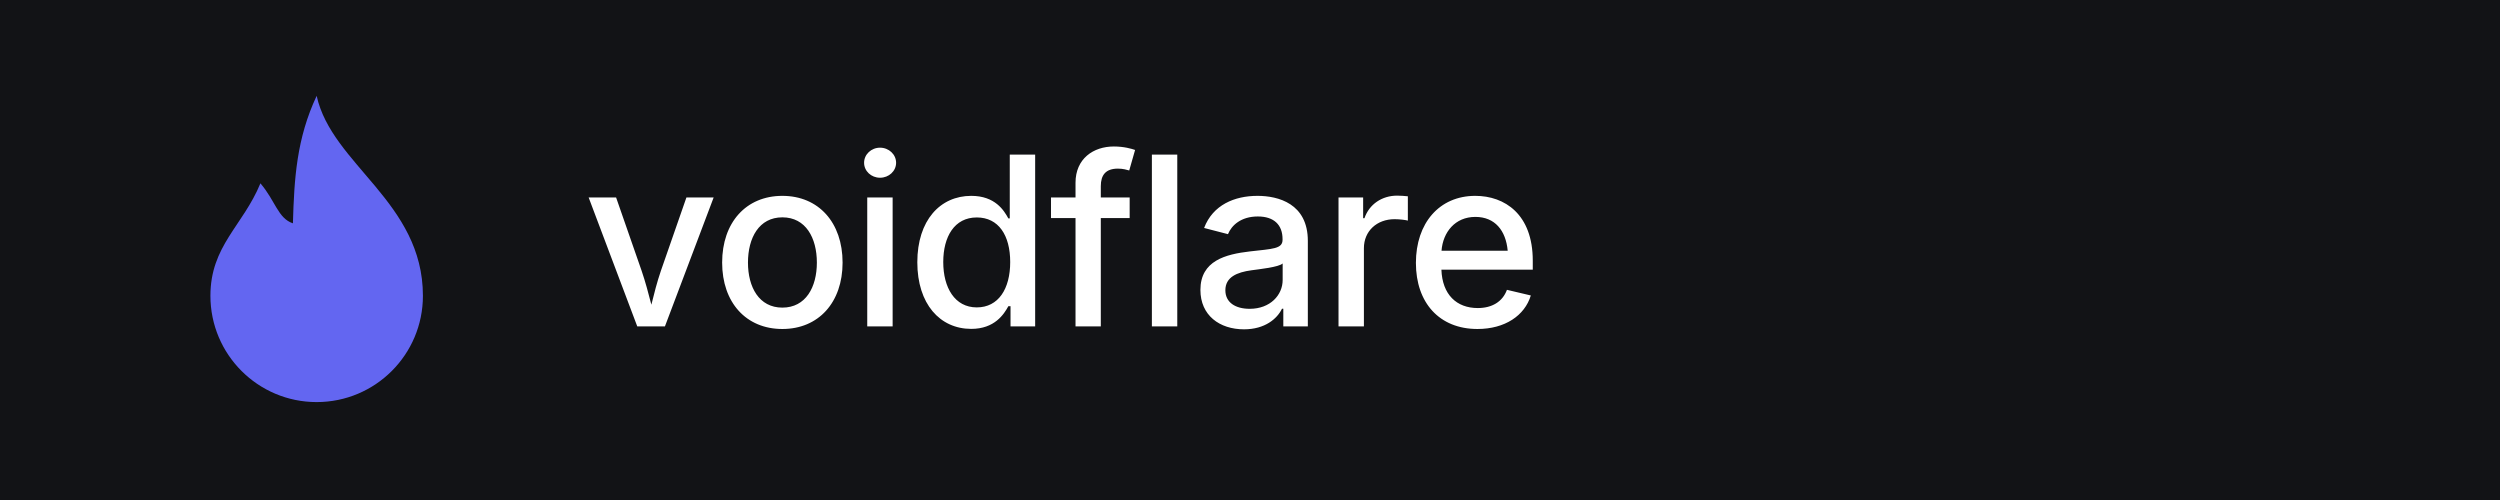
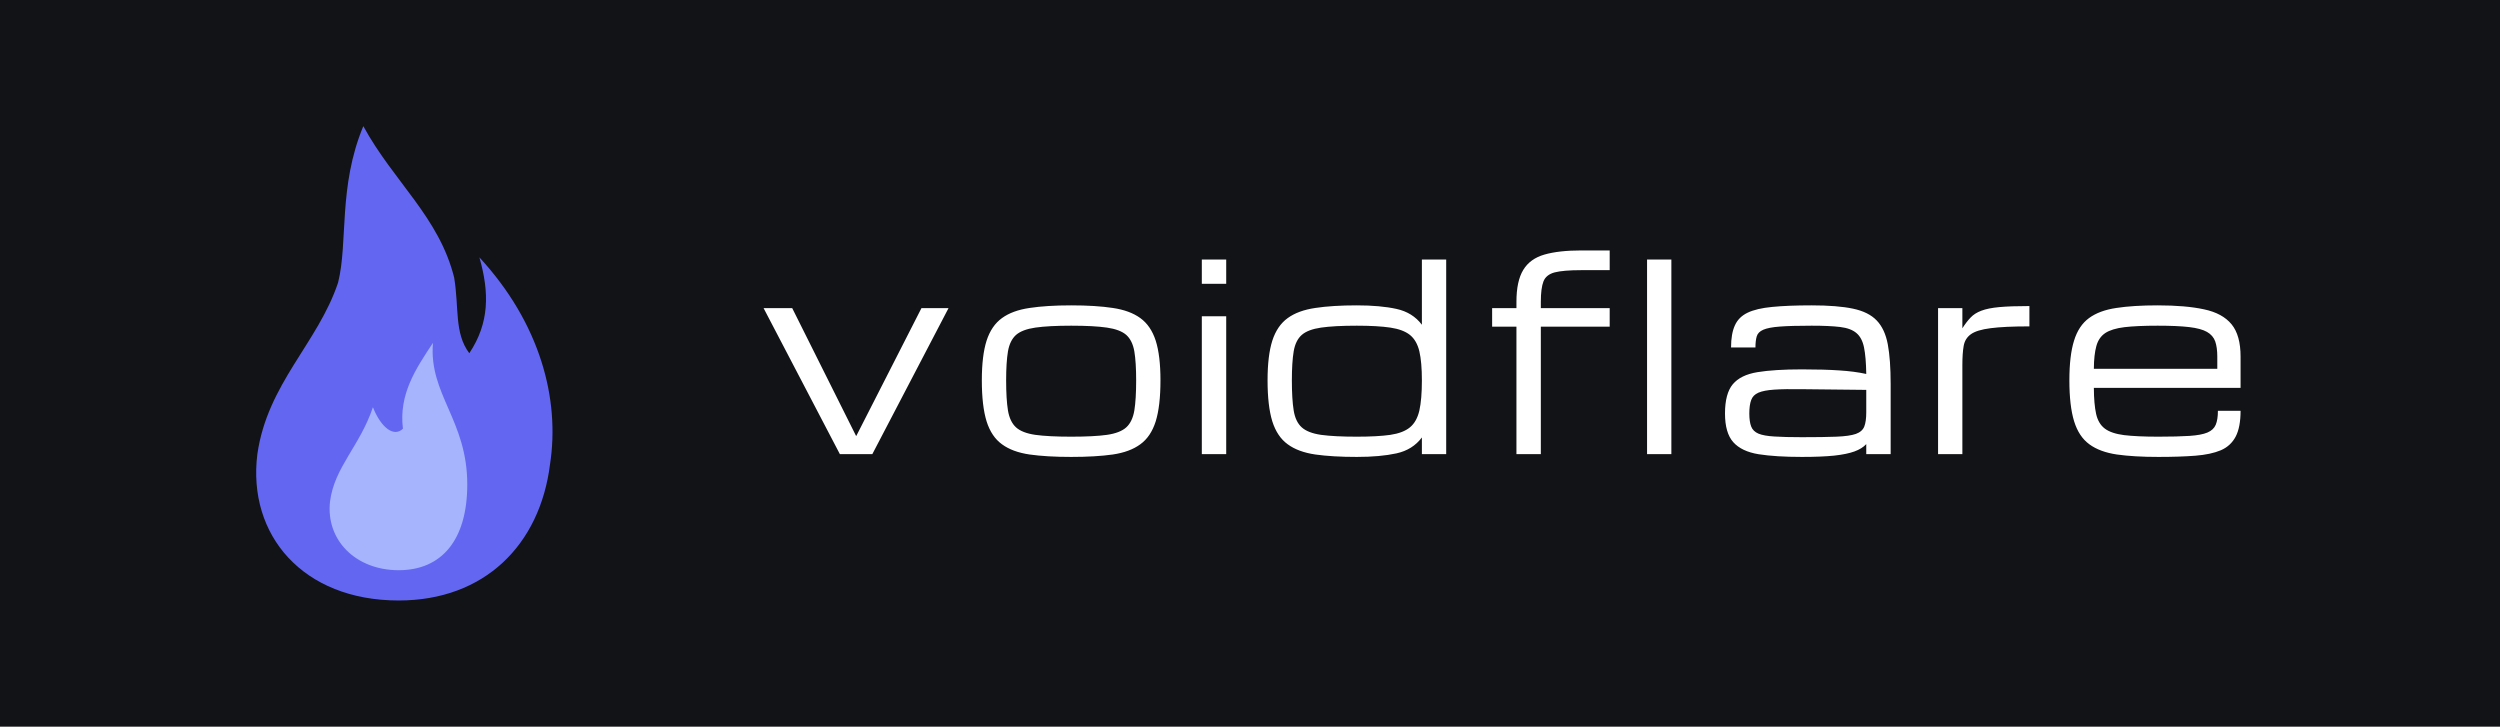
- <svg xmlns="http://www.w3.org/2000/svg" width="360" height="72" viewBox="0 0 360 72" role="img" aria-label="voidflare">
-   <rect width="360" height="72" fill="#121316" />
-   <g transform="translate(24 12) scale(1.8)">
-     <path d="M12 1c1.2 5.5 8.5 8.5 8.5 16a8.5 8.5 0 0 1-17 0c0-4 2.6-5.6 4-9 1.2 1.4 1.4 2.8 2.6 3.2C10.2 7.6 10.4 4.4 12 1z" fill="#6366f1" />
+ <svg xmlns="http://www.w3.org/2000/svg" width="289" height="84" viewBox="0 0 289 84" role="img" aria-label="voidflare">
+   <rect width="289" height="84" fill="#121316" />
+   <g transform="translate(28 14.0) scale(0.5833333) translate(-19 -3)">
+     <path d="M50 98C31 98 20 85 22 69C24 55 34 47 38 35C40 27 38 16 43 4C49 15 58 22 61 34C62 40 61 45 64 49C68 43 68 37 66 30C78 43 82 58 80 71C78 87 67 98 50 98Z" fill="#6366f1" />
+     <path d="M50 92C40 92 33 85 34 76C35 68 41 63 44 54C46 59 49 61 51 59C50 51 54 45 58 39C57 51 66 57 66 72C66 85 60 92 50 92Z" fill="#a5b4fc" transform="translate(7.5 13.8) scale(0.85)" />
  </g>
-   <text x="84" y="47" fill="#ffffff" font-family="Inter, Segoe UI, Helvetica, Arial, sans-serif" font-size="34" font-weight="500" letter-spacing="-0.5">voidflare</text>
+   <path transform="translate(87.33 52.5)" fill="#ffffff" d="M9.76 0 0.94 -16.88H4.25L11.63 -2.11H11.66L19.19 -16.88H22.32L13.51 0ZM36.5 0.32Q33.67 0.32 31.69 0.04Q29.71 -0.25 28.5 -1.14Q27.28 -2.02 26.72 -3.79Q26.17 -5.57 26.17 -8.53Q26.17 -11.4 26.72 -13.12Q27.28 -14.85 28.5 -15.73Q29.71 -16.61 31.69 -16.9Q33.67 -17.2 36.5 -17.2Q39.34 -17.2 41.31 -16.9Q43.28 -16.61 44.49 -15.73Q45.71 -14.85 46.27 -13.12Q46.82 -11.4 46.82 -8.53Q46.82 -5.57 46.27 -3.79Q45.71 -2.02 44.49 -1.14Q43.28 -0.25 41.31 0.04Q39.34 0.32 36.5 0.32ZM44.01 -8.53Q44.01 -10.62 43.8 -11.88Q43.58 -13.14 42.87 -13.78Q42.15 -14.41 40.63 -14.63Q39.12 -14.85 36.5 -14.85Q33.89 -14.85 32.36 -14.63Q30.84 -14.41 30.12 -13.78Q29.41 -13.14 29.19 -11.88Q28.98 -10.62 28.98 -8.53Q28.98 -6.36 29.19 -5.05Q29.41 -3.75 30.12 -3.1Q30.84 -2.45 32.36 -2.23Q33.89 -2.02 36.5 -2.02Q39.12 -2.02 40.63 -2.23Q42.15 -2.45 42.87 -3.1Q43.58 -3.75 43.8 -5.05Q44.01 -6.36 44.01 -8.53ZM51.6 0V-15.94H54.42V0ZM51.6 -19.69V-22.5H54.42V-19.69ZM69.52 0.32Q66.7 0.32 64.72 0.04Q62.74 -0.25 61.53 -1.14Q60.31 -2.02 59.75 -3.79Q59.2 -5.57 59.2 -8.53Q59.2 -11.4 59.75 -13.12Q60.31 -14.85 61.53 -15.73Q62.74 -16.61 64.72 -16.9Q66.7 -17.2 69.52 -17.2Q72.23 -17.2 74.1 -16.79Q75.97 -16.38 77.04 -14.96V-22.5H79.85V0H77.04V-1.93Q75.97 -0.5 74.1 -0.09Q72.23 0.32 69.52 0.32ZM77.04 -8.53Q77.04 -10.62 76.75 -11.88Q76.45 -13.14 75.66 -13.78Q74.87 -14.41 73.39 -14.63Q71.91 -14.85 69.52 -14.85Q66.92 -14.85 65.39 -14.63Q63.87 -14.41 63.15 -13.78Q62.43 -13.14 62.22 -11.88Q62.01 -10.62 62.01 -8.53Q62.01 -6.36 62.22 -5.05Q62.43 -3.75 63.15 -3.1Q63.87 -2.45 65.39 -2.23Q66.92 -2.02 69.52 -2.02Q71.91 -2.02 73.39 -2.23Q74.87 -2.45 75.66 -3.1Q76.45 -3.75 76.75 -5.05Q77.04 -6.36 77.04 -8.53ZM87.97 0V-14.74H85.16V-16.88H87.97V-17.61Q87.97 -20.01 88.76 -21.3Q89.54 -22.59 91.2 -23.07Q92.87 -23.55 95.49 -23.55H98.75V-21.27H95.47Q93.38 -21.27 92.38 -21.01Q91.39 -20.74 91.09 -19.96Q90.79 -19.17 90.79 -17.61V-16.88H98.75V-14.74H90.79V0ZM103.07 0V-22.5H105.88V0ZM120.97 0.32Q117.94 0.32 115.97 0.01Q114 -0.31 113.04 -1.38Q112.08 -2.45 112.08 -4.7Q112.08 -7 112.98 -8.08Q113.88 -9.16 115.84 -9.48Q117.79 -9.8 120.97 -9.8Q123.55 -9.8 125.29 -9.68Q127.04 -9.57 128.41 -9.27Q128.38 -11.22 128.15 -12.34Q127.92 -13.46 127.27 -14Q126.63 -14.55 125.39 -14.7Q124.15 -14.85 122.1 -14.85Q119.76 -14.85 118.43 -14.75Q117.11 -14.65 116.5 -14.38Q115.9 -14.12 115.75 -13.62Q115.6 -13.12 115.6 -12.33H112.78Q112.78 -13.92 113.22 -14.88Q113.65 -15.85 114.69 -16.35Q115.73 -16.85 117.54 -17.02Q119.35 -17.2 122.1 -17.2Q125.06 -17.2 126.87 -16.82Q128.68 -16.44 129.62 -15.45Q130.57 -14.46 130.9 -12.69Q131.23 -10.91 131.23 -8.12V0H128.41V-1.16Q127.92 -0.63 127.04 -0.31Q126.16 0.01 124.7 0.17Q123.24 0.32 120.97 0.32ZM120.97 -1.96Q123.48 -1.96 124.97 -2.02Q126.47 -2.08 127.21 -2.34Q127.95 -2.61 128.18 -3.19Q128.41 -3.78 128.41 -4.83V-7.43L120.97 -7.51Q119 -7.54 117.79 -7.46Q116.58 -7.38 115.95 -7.11Q115.32 -6.84 115.11 -6.26Q114.89 -5.68 114.89 -4.7Q114.89 -3.75 115.11 -3.19Q115.32 -2.64 115.95 -2.37Q116.58 -2.11 117.79 -2.04Q119 -1.96 120.97 -1.96ZM136.71 0V-16.88H139.52V-14.55Q139.99 -15.29 140.47 -15.79Q140.94 -16.29 141.71 -16.58Q142.48 -16.88 143.8 -17Q145.12 -17.12 147.27 -17.12V-14.77Q144.37 -14.77 142.78 -14.56Q141.19 -14.36 140.5 -13.86Q139.82 -13.37 139.67 -12.51Q139.52 -11.65 139.52 -10.31V0ZM171.68 -5.01Q171.68 -3.12 171.12 -2.04Q170.55 -0.95 169.4 -0.45Q168.24 0.04 166.45 0.18Q164.65 0.32 162.18 0.32Q159.35 0.32 157.38 0.04Q155.41 -0.25 154.2 -1.14Q152.99 -2.02 152.44 -3.79Q151.89 -5.57 151.89 -8.53Q151.89 -11.4 152.43 -13.12Q152.96 -14.85 154.16 -15.73Q155.36 -16.61 157.32 -16.9Q159.28 -17.2 162.1 -17.2Q165.34 -17.2 167.46 -16.74Q169.59 -16.29 170.64 -15.01Q171.68 -13.74 171.68 -11.28V-7.66H154.72Q154.73 -5.79 154.98 -4.66Q155.23 -3.53 155.98 -2.96Q156.73 -2.39 158.21 -2.2Q159.7 -2.02 162.18 -2.02Q164.4 -2.02 165.77 -2.11Q167.14 -2.2 167.85 -2.5Q168.56 -2.8 168.81 -3.4Q169.06 -4 169.06 -5.01ZM162.1 -14.85Q159.71 -14.85 158.26 -14.68Q156.8 -14.5 156.04 -14Q155.28 -13.49 155.01 -12.5Q154.73 -11.5 154.72 -9.87H168.99V-11.28Q168.99 -12.33 168.75 -13.03Q168.5 -13.73 167.8 -14.13Q167.1 -14.53 165.73 -14.69Q164.36 -14.85 162.1 -14.85Z" />
</svg>
